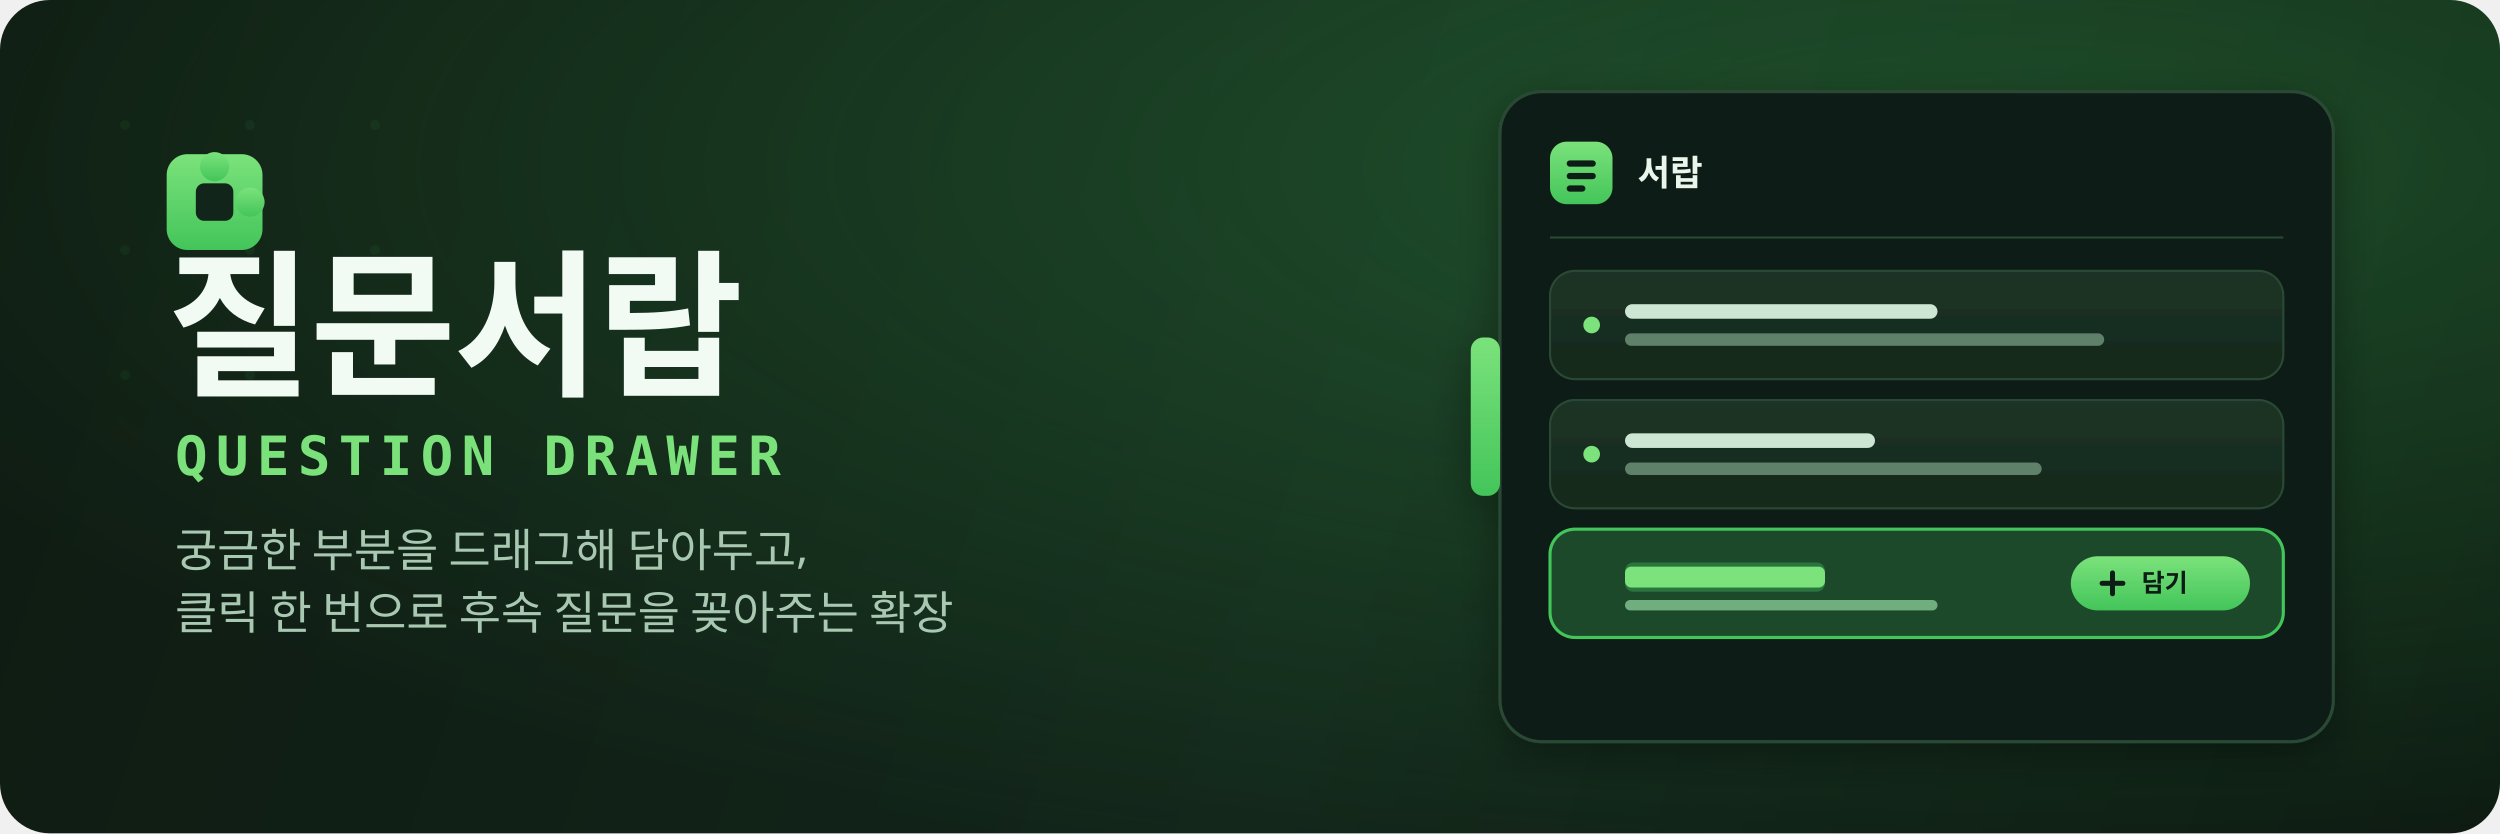
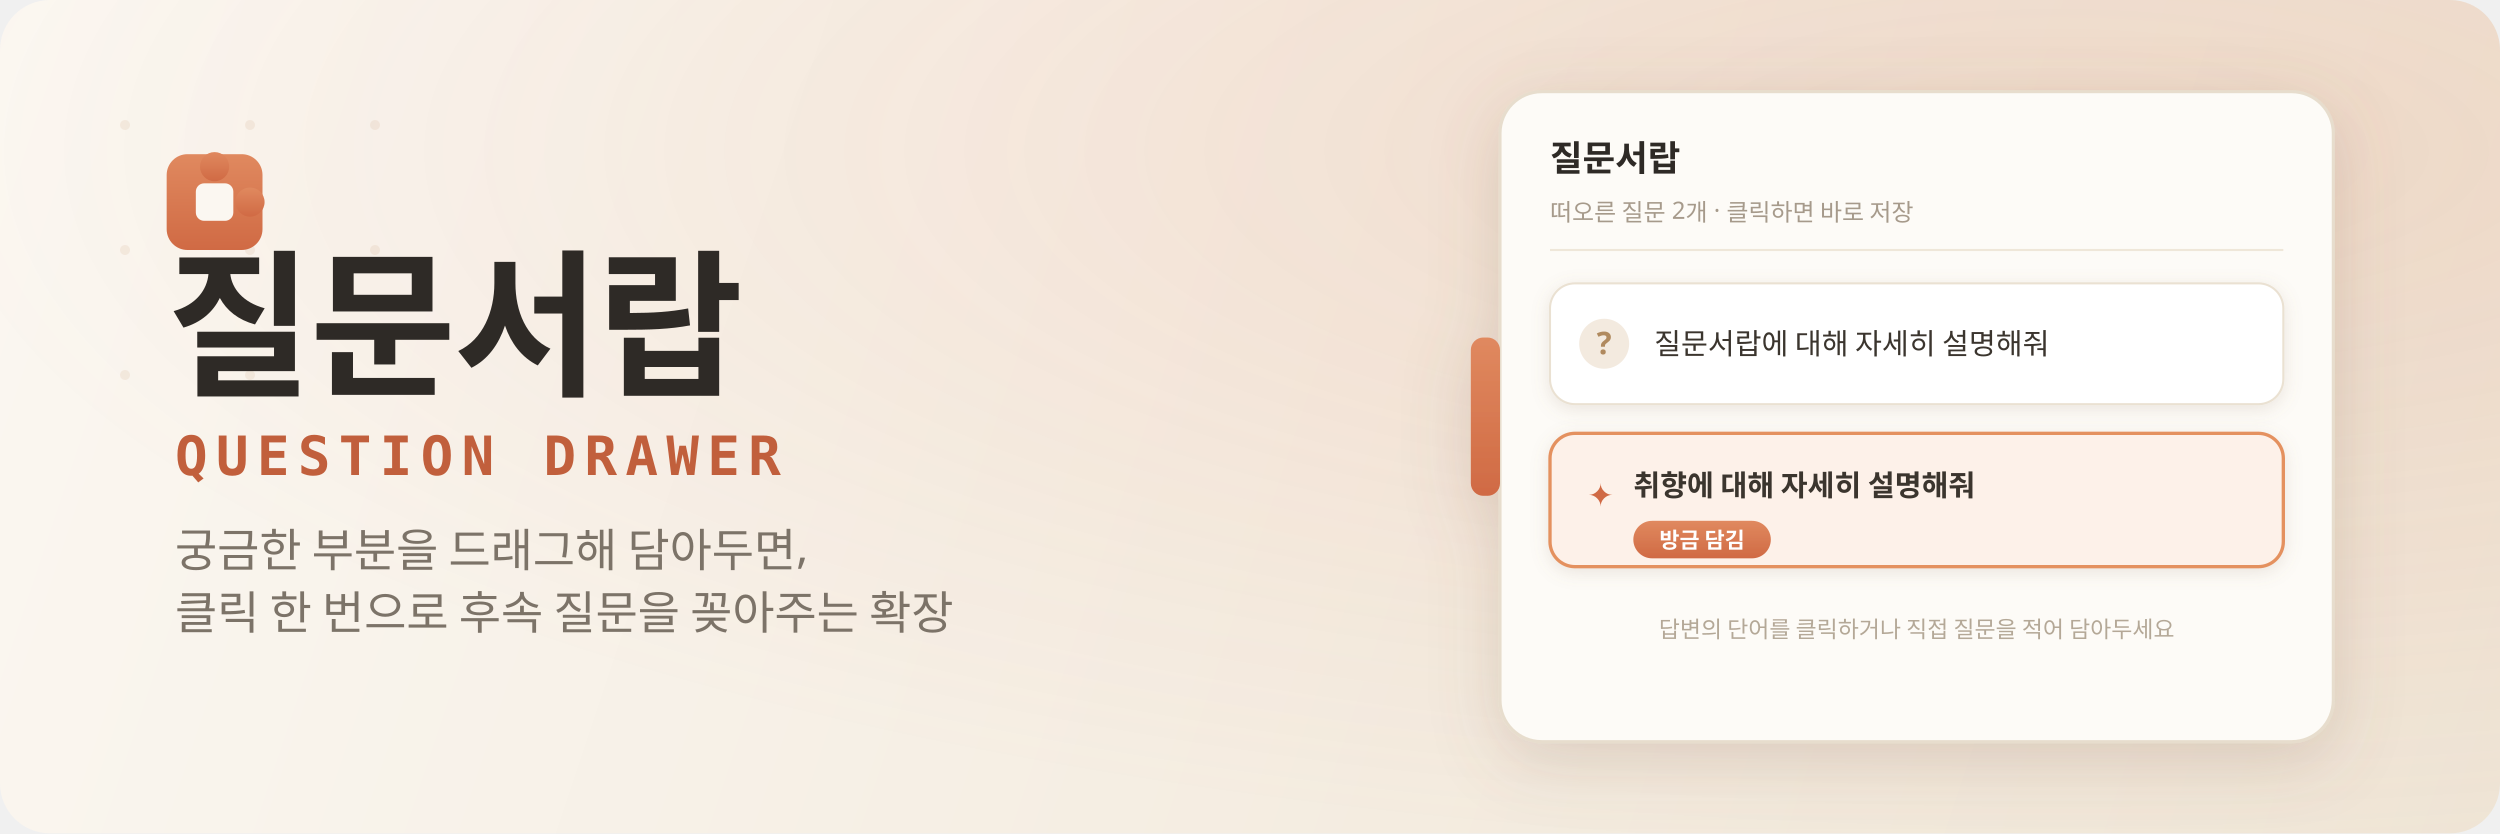
<svg xmlns="http://www.w3.org/2000/svg" width="1200" height="400" viewBox="0 0 1200 400" fill="none" role="img" aria-label="질문서랍 Question Drawer">
  <defs>
    <linearGradient id="bg" x1="0" y1="0" x2="1200" y2="400" gradientUnits="userSpaceOnUse">
-       <stop offset="0" stop-color="#0f1b12" />
-       <stop offset="0.55" stop-color="#12251a" />
-       <stop offset="1" stop-color="#0c1710" />
+       <stop offset="0" stop-color="#FBF7F1" />
+       <stop offset="0.6" stop-color="#F4ECE0" />
+       <stop offset="1" stop-color="#EFE5D6" />
    </linearGradient>
-     <linearGradient id="accent" x1="0" y1="0" x2="0" y2="1">
-       <stop offset="0" stop-color="#7BE27B" />
-       <stop offset="1" stop-color="#43C55A" />
+     <linearGradient id="clay" x1="0" y1="0" x2="0" y2="1">
+       <stop offset="0" stop-color="#E0895F" />
+       <stop offset="1" stop-color="#D06A44" />
    </linearGradient>
-     <linearGradient id="card" x1="0" y1="0" x2="0" y2="1">
-       <stop offset="0" stop-color="#1c3325" />
-       <stop offset="1" stop-color="#16291d" />
-     </linearGradient>
+     <radialGradient id="glow" cx="0.82" cy="0.18" r="0.85">
+       <stop offset="0" stop-color="#D97757" stop-opacity="0.14" />
+       <stop offset="1" stop-color="#D97757" stop-opacity="0" />
+     </radialGradient>
    <filter id="soft" x="-20%" y="-20%" width="140%" height="140%">
-       <feDropShadow dx="0" dy="6" stdDeviation="10" flood-color="#000000" flood-opacity="0.35" />
+       <feDropShadow dx="0" dy="8" stdDeviation="16" flood-color="#8a6b52" flood-opacity="0.22" />
    </filter>
-     <radialGradient id="glow" cx="0.8" cy="0.2" r="0.9">
-       <stop offset="0" stop-color="#43C55A" stop-opacity="0.28" />
-       <stop offset="1" stop-color="#43C55A" stop-opacity="0" />
-     </radialGradient>
+     <filter id="cardsh" x="-20%" y="-40%" width="140%" height="180%">
+       <feDropShadow dx="0" dy="2" stdDeviation="4" flood-color="#9a8064" flood-opacity="0.18" />
+     </filter>
  </defs>
  <rect width="1200" height="400" rx="24" fill="url(#bg)" />
  <rect width="1200" height="400" rx="24" fill="url(#glow)" />
-   <g fill="#43C55A" opacity="0.06">
+   <g fill="#C79A76" opacity="0.14">
    <circle cx="60" cy="60" r="2.4" />
    <circle cx="120" cy="60" r="2.4" />
    <circle cx="180" cy="60" r="2.4" />
    <circle cx="60" cy="120" r="2.4" />
    <circle cx="120" cy="120" r="2.4" />
    <circle cx="180" cy="120" r="2.4" />
    <circle cx="60" cy="180" r="2.4" />
    <circle cx="120" cy="180" r="2.4" />
  </g>
  <g transform="translate(80, 132)">
    <g transform="translate(0,-58)">
-       <rect x="0" y="0" width="46" height="46" rx="10" fill="url(#accent)" />
-       <circle cx="23" cy="6" r="7" fill="url(#accent)" />
-       <circle cx="40" cy="23" r="7" fill="url(#accent)" />
-       <rect x="14" y="14" width="18" height="18" rx="4" fill="#12251a" />
+       <rect x="0" y="0" width="46" height="46" rx="10" fill="url(#clay)" />
+       <circle cx="23" cy="6" r="7" fill="url(#clay)" />
+       <circle cx="40" cy="23" r="7" fill="url(#clay)" />
+       <rect x="14" y="14" width="18" height="18" rx="4" fill="#FBF7F1" />
    </g>
-     <text x="0" y="52" font-family="'Pretendard','Apple SD Gothic Neo','Segoe UI',sans-serif" font-size="76" font-weight="800" fill="#F2FBF3" letter-spacing="-1">질문서랍</text>
-     <text x="4" y="96" font-family="'SF Mono','JetBrains Mono',monospace" font-size="26" font-weight="600" fill="#7BE27B" letter-spacing="4">QUESTION DRAWER</text>
-     <text x="4" y="140" font-family="'Pretendard','Apple SD Gothic Neo','Segoe UI',sans-serif" font-size="22" font-weight="500" fill="#A9C8B2">궁금한 부분을 드래그해 담아두고,</text>
-     <text x="4" y="170" font-family="'Pretendard','Apple SD Gothic Neo','Segoe UI',sans-serif" font-size="22" font-weight="500" fill="#A9C8B2">클릭 한 번으로 후속 질문을 꽂아주는 확장</text>
+     <text x="0" y="52" font-family="'Pretendard','Apple SD Gothic Neo','Segoe UI',sans-serif" font-size="76" font-weight="800" fill="#2E2A26" letter-spacing="-1">질문서랍</text>
+     <text x="4" y="96" font-family="'SF Mono','JetBrains Mono',monospace" font-size="26" font-weight="600" fill="#C15F3C" letter-spacing="4">QUESTION DRAWER</text>
+     <text x="4" y="140" font-family="'Pretendard','Apple SD Gothic Neo','Segoe UI',sans-serif" font-size="22" font-weight="500" fill="#7C7368">궁금한 부분을 드래그해 담아두면,</text>
+     <text x="4" y="170" font-family="'Pretendard','Apple SD Gothic Neo','Segoe UI',sans-serif" font-size="22" font-weight="500" fill="#7C7368">클릭 한 번으로 후속 질문을 꽂아주는 확장</text>
  </g>
  <g transform="translate(720, 44)" filter="url(#soft)">
-     <rect x="0" y="0" width="400" height="312" rx="20" fill="#0e1c13" stroke="#2c4a35" stroke-width="1.5" />
-     <rect x="-14" y="118" width="14" height="76" rx="6" fill="url(#accent)" />
+     <rect x="0" y="0" width="400" height="312" rx="20" fill="#FDFBF7" stroke="#E7DDCD" stroke-width="1.5" />
+     <rect x="-14" y="118" width="14" height="76" rx="6" fill="url(#clay)" />
    <g transform="translate(24,24)">
-       <rect x="0" y="0" width="30" height="30" rx="8" fill="url(#accent)" />
-       <rect x="8" y="9" width="14" height="3" rx="1.5" fill="#0e1c13" />
-       <rect x="8" y="15" width="14" height="3" rx="1.5" fill="#0e1c13" />
-       <rect x="8" y="21" width="9" height="3" rx="1.5" fill="#0e1c13" />
-       <text x="42" y="21" font-family="'Pretendard','Segoe UI',sans-serif" font-size="17" font-weight="700" fill="#EAF6EC">서랍</text>
+       <text x="0" y="14" font-family="'Pretendard','Segoe UI',sans-serif" font-size="17" font-weight="700" fill="#2E2A26">질문서랍</text>
+       <text x="0" y="38" font-family="'Pretendard','Segoe UI',sans-serif" font-size="11.5" font-weight="500" fill="#A69A8B">떠오른 질문 2개 · 클릭하면 바로 저장</text>
    </g>
-     <line x1="24" y1="70" x2="376" y2="70" stroke="#2c4a35" stroke-width="1" />
-     <g transform="translate(24,86)">
-       <rect x="0" y="0" width="352" height="52" rx="12" fill="url(#card)" stroke="#2c4a35" stroke-width="1" />
-       <circle cx="20" cy="26" r="4" fill="#7BE27B" />
-       <rect x="36" y="16" width="150" height="7" rx="3.5" fill="#CDE6D3" />
-       <rect x="36" y="30" width="230" height="6" rx="3" fill="#5f8069" />
+     <line x1="24" y1="76" x2="376" y2="76" stroke="#EFE7D9" stroke-width="1" />
+     <g transform="translate(24,92)" filter="url(#cardsh)">
+       <rect x="0" y="0" width="352" height="58" rx="12" fill="#FFFFFF" stroke="#EAE1D2" stroke-width="1" />
+       <circle cx="26" cy="29" r="12" fill="#F3EADf" />
+       <text x="26" y="34" text-anchor="middle" font-family="'Pretendard','Segoe UI',sans-serif" font-size="15" font-weight="700" fill="#B08A5E">?</text>
+       <text x="50" y="34" font-family="'Pretendard','Segoe UI',sans-serif" font-size="14" font-weight="500" fill="#3B352E">질문서랍에 대해 자세히 설명해줘</text>
    </g>
-     <g transform="translate(24,148)">
-       <rect x="0" y="0" width="352" height="52" rx="12" fill="url(#card)" stroke="#2c4a35" stroke-width="1" />
-       <circle cx="20" cy="26" r="4" fill="#7BE27B" />
-       <rect x="36" y="16" width="120" height="7" rx="3.5" fill="#CDE6D3" />
-       <rect x="36" y="30" width="200" height="6" rx="3" fill="#5f8069" />
-     </g>
-     <g transform="translate(24,210)">
-       <rect x="0" y="0" width="352" height="52" rx="12" fill="#1e4a2c" stroke="#43C55A" stroke-width="1.5" />
-       <rect x="36" y="16" width="96" height="14" rx="4" fill="#43C55A" opacity="0.35" />
-       <rect x="36" y="18" width="96" height="10" rx="3" fill="#7BE27B" />
-       <rect x="36" y="34" width="150" height="5" rx="2.5" fill="#6fae7f" />
-       <g transform="translate(250,13)">
-         <rect x="0" y="0" width="86" height="26" rx="13" fill="url(#accent)" />
-         <path d="M15 13 h10 M20 8 v10" stroke="#0e1c13" stroke-width="2.4" stroke-linecap="round" />
-         <text x="34" y="17" font-family="'Pretendard','Segoe UI',sans-serif" font-size="12" font-weight="700" fill="#0e1c13">담기</text>
+     <g transform="translate(24,164)" filter="url(#cardsh)">
+       <rect x="0" y="0" width="352" height="64" rx="12" fill="#FDF1E9" stroke="#E4915F" stroke-width="1.6" />
+       <text x="18" y="35" font-family="'Pretendard','Segoe UI',sans-serif" font-size="15" fill="#D06A44">✦</text>
+       <text x="40" y="30" font-family="'Pretendard','Segoe UI',sans-serif" font-size="14" font-weight="600" fill="#3B352E">취향에 대해 자세히 설명해줘</text>
+       <g transform="translate(40,42)">
+         <rect x="0" y="0" width="66" height="18" rx="9" fill="url(#clay)" />
+         <text x="33" y="13" text-anchor="middle" font-family="'Pretendard','Segoe UI',sans-serif" font-size="10.5" font-weight="700" fill="#FFFFFF">방금 담김</text>
      </g>
    </g>
+     <text x="200" y="262" text-anchor="middle" font-family="'Pretendard','Segoe UI',sans-serif" font-size="11" font-weight="500" fill="#B4A897">답변의 단어를 클릭하거나 직접 질문을 적어 담아두세요</text>
  </g>
</svg>
